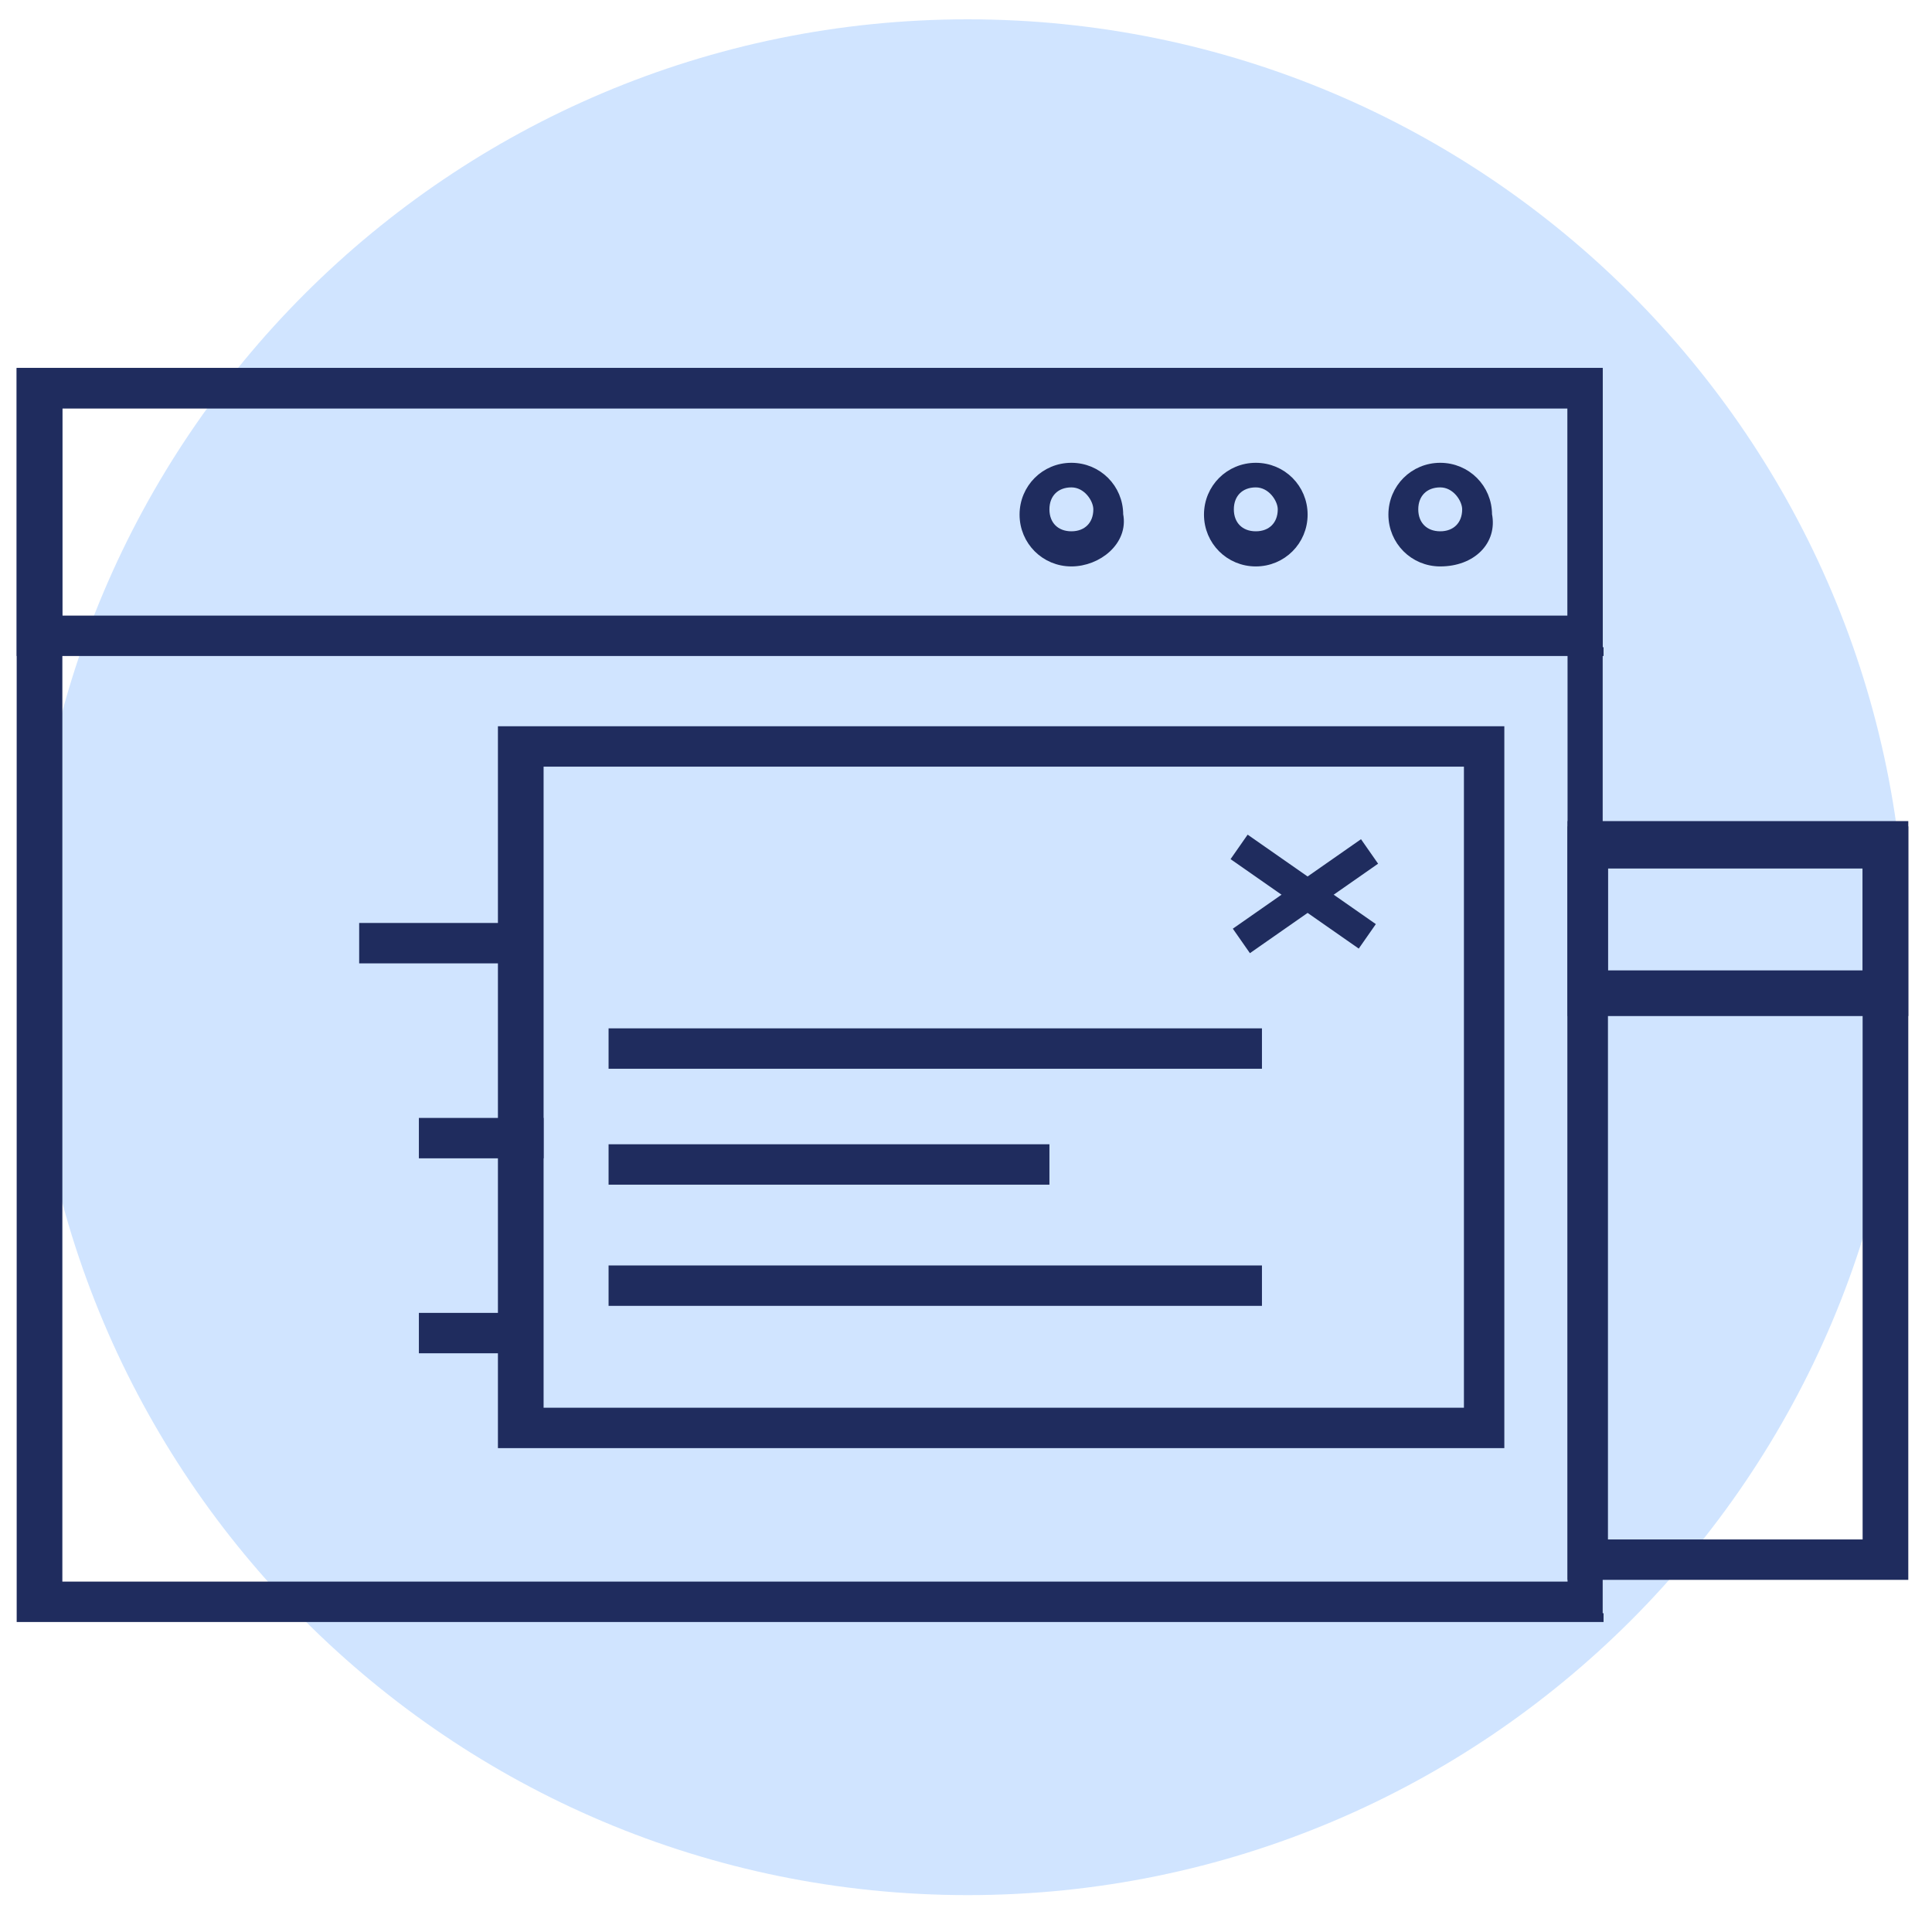
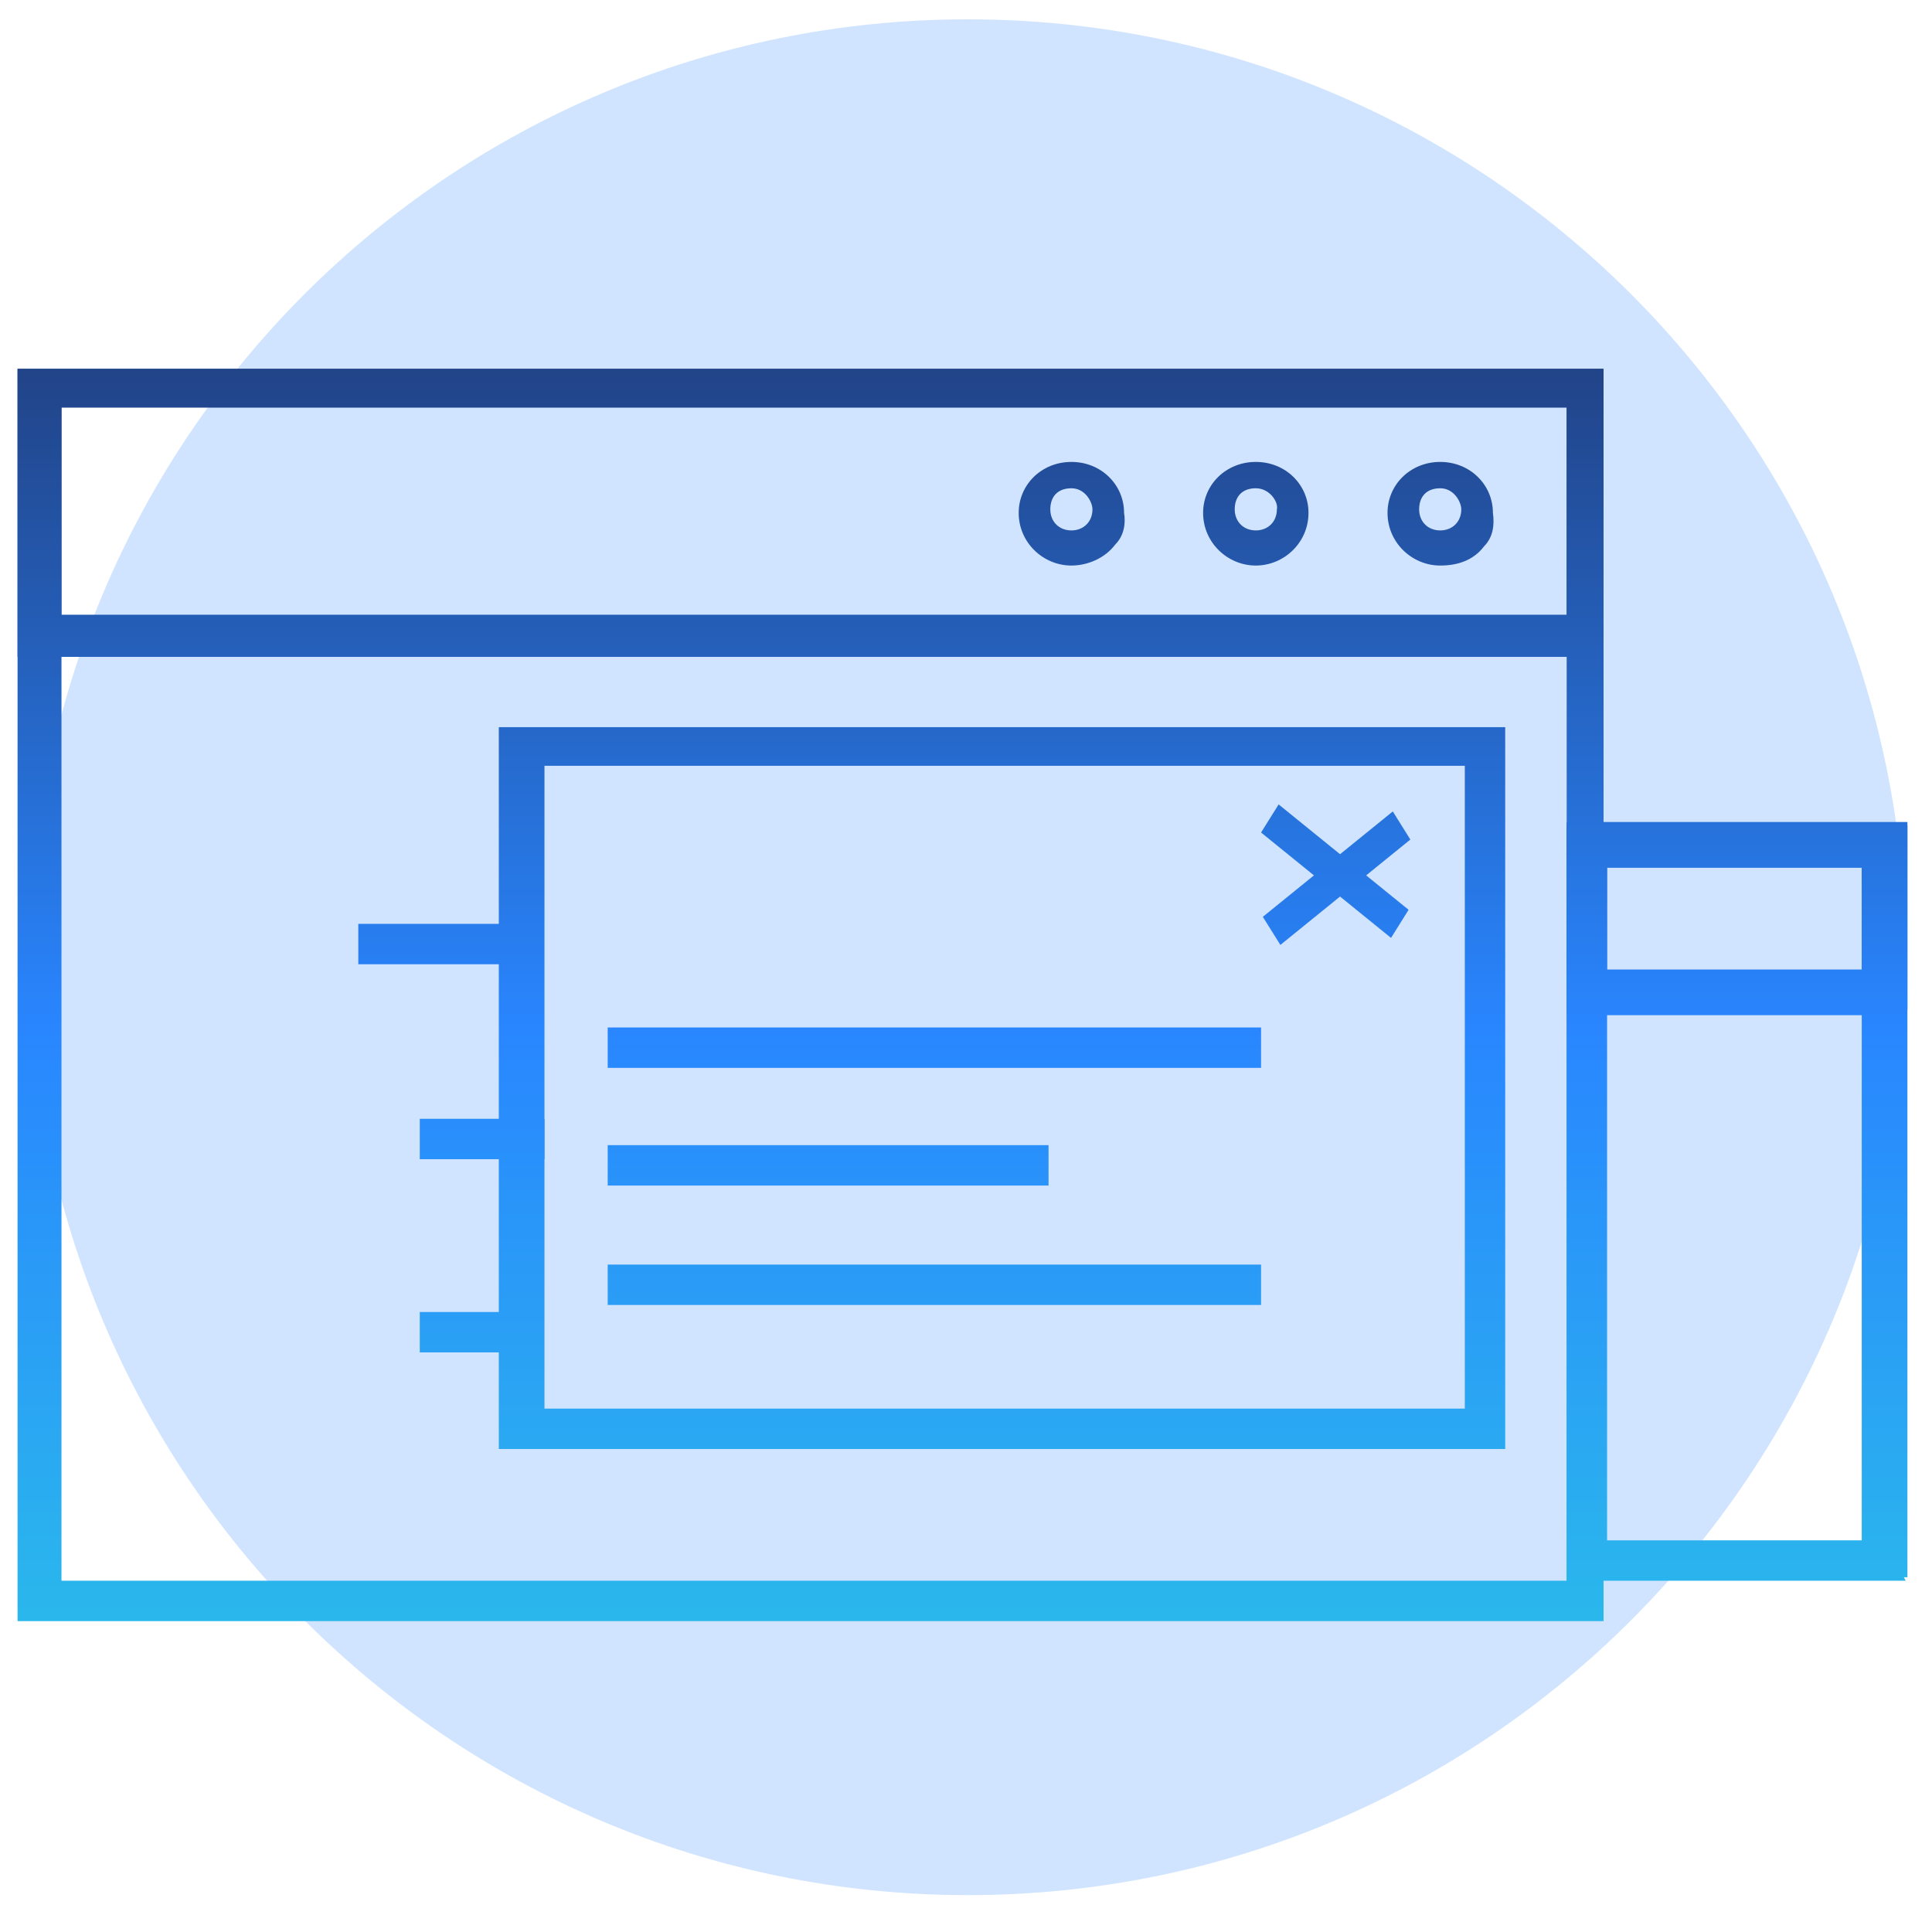
<svg xmlns="http://www.w3.org/2000/svg" version="1.1" id="Warstwa_1" x="0px" y="0px" viewBox="0 0 110 110" style="enable-background:new 0 0 110 110;" xml:space="preserve">
  <style type="text/css">
	.st0{opacity:0.22;fill:#2986FF;enable-background:new    ;}
- 	.st1{fill:#1F2C5E;stroke:#1F2C5E;stroke-width:0.5;stroke-miterlimit:10;}
- 	.st2{fill:#1F2C5E;stroke:#1F2C5E;stroke-width:0.5;stroke-miterlimit:10;}
- 	.st3{fill:#1F2C5E;stroke:#1F2C5E;stroke-width:0.5;stroke-miterlimit:10.001;}
+ 	.st1{fill:url(#SVGID_1_);}
+ 	.st2{fill:url(#SVGID_00000155862351710059043380000003160408623939097259_);}
+ 	.st3{fill:url(#SVGID_00000023992024972341398990000015694523790365322370_);}
+ 	.st4{fill:url(#SVGID_00000128457610452788380120000015471739591746083245_);}
+ 	.st5{fill:url(#SVGID_00000150084339567081783080000004615243466068238246_);}
+ 	.st6{fill:url(#SVGID_00000109010603736935804590000017291299565860078000_);}
+ 	.st7{fill:url(#SVGID_00000157992509581532399230000005156425828168027799_);}
+ 	.st8{fill:url(#SVGID_00000111163897259657029960000011169115784771761807_);}
+ 	.st9{fill:url(#SVGID_00000132771159089224440260000008673186662270085008_);}
+ 	.st10{fill:url(#SVGID_00000085953049740221862610000012573041613865163955_);}
+ 	.st11{fill:url(#SVGID_00000057854173606795257730000016644584784317845639_);}
+ 	.st12{fill:url(#SVGID_00000011734336632453566020000008110764529495977868_);}
+ 	.st13{fill:url(#SVGID_00000024702175393863202180000016501116826119050660_);}
+ 	.st14{fill:url(#SVGID_00000029027747034439857260000016099830996052341640_);}
+ 	.st15{fill:url(#SVGID_00000005245640332320158520000006311030794500041126_);}
+ 	.st16{fill:url(#SVGID_00000063618534824704850420000010015971189787203487_);}
+ 	.st17{fill:url(#SVGID_00000109748385751829421590000004532327566980209306_);}
+ 	.st18{fill:url(#SVGID_00000145770854879617665650000015571641260414675852_);}
+ 	.st19{fill:url(#SVGID_00000004539382574264013330000015574623198045290651_);}
+ 	.st20{fill:url(#SVGID_00000137841771472519330170000005992396132510369412_);}
+ 	.st21{fill:url(#SVGID_00000134223363042547400770000011138238223670196114_);}
+ 	.st22{fill:url(#SVGID_00000100356770951491017050000018250248753156457400_);}
+ 	.st23{fill:url(#SVGID_00000131338743854446834070000011855464375734272693_);}
+ 	.st24{fill:url(#SVGID_00000075162433563264708230000004147023776550639760_);}
+ 	.st25{fill:url(#SVGID_00000099639968366014381110000009272999224773172392_);}
+ 	.st26{fill:url(#SVGID_00000132798781819277000380000018445569452011161748_);}
+ 	.st27{fill:url(#SVGID_00000066488048244026514940000002812433014806630021_);}
+ 	.st28{fill:url(#SVGID_00000032636573708105178960000003471586787647948205_);}
+ 	.st29{fill:url(#SVGID_00000139999076724520958680000012230926781195098783_);}
+ 	.st30{fill:url(#SVGID_00000010306964605070262560000001238082423675313593_);}
+ 	.st31{fill:url(#SVGID_00000080897632060546517230000009330698866419585201_);}
+ 	.st32{fill:url(#SVGID_00000129181509006775541900000010904692152895010449_);}
</style>
  <circle class="st0" cx="55.1" cy="54.5" r="53.4" />
-   <path class="st1" d="M91.3,92.1H1.2V21.2H91v70.9H91.3z M3.3,90.3h86.2V23H3.3V90.3z" />
-   <path class="st1" d="M108.5,89.7H89.5V47h18.9V89.7z M91.3,87.9h15V49.1h-15V87.9z" />
-   <path class="st1" d="M108.5,57.6H89.5V47.3h18.9V57.6z M91.3,55.5h15v-6.3h-15V55.5z" />
-   <path class="st1" d="M85.3,82.2H28.6V41.6h56.8V82.2z M30.7,80.4h52.9v-37H30.7V80.4z" />
-   <path class="st1" d="M91.3,37.1H1.2V21.2H91v15.9H91.3z M3.3,35.3h86.2V23H3.3V35.3z" />
-   <path class="st1" d="M61,32c-1.5,0-2.7-1.2-2.7-2.7c0-1.5,1.2-2.7,2.7-2.7c1.5,0,2.7,1.2,2.7,2.7C64,30.8,62.5,32,61,32z M61,27.5  c-0.9,0-1.5,0.6-1.5,1.5c0,0.9,0.6,1.5,1.5,1.5c0.9,0,1.5-0.6,1.5-1.5C62.5,28.4,61.9,27.5,61,27.5z" />
-   <path class="st1" d="M71.5,32c-1.5,0-2.7-1.2-2.7-2.7c0-1.5,1.2-2.7,2.7-2.7c1.5,0,2.7,1.2,2.7,2.7C74.2,30.8,73,32,71.5,32z   M71.5,27.5c-0.9,0-1.5,0.6-1.5,1.5c0,0.9,0.6,1.5,1.5,1.5c0.9,0,1.5-0.6,1.5-1.5C73,28.4,72.4,27.5,71.5,27.5z" />
-   <path class="st1" d="M82,32c-1.5,0-2.7-1.2-2.7-2.7c0-1.5,1.2-2.7,2.7-2.7c1.5,0,2.7,1.2,2.7,2.7C85,30.8,83.8,32,82,32z M82,27.5  c-0.9,0-1.5,0.6-1.5,1.5c0,0.9,0.6,1.5,1.5,1.5s1.5-0.6,1.5-1.5C83.5,28.4,82.9,27.5,82,27.5z" />
-   <rect x="20.7" y="52.8" class="st1" width="8.7" height="1.8" />
-   <rect x="24.1" y="63.9" class="st1" width="6.6" height="1.8" />
-   <rect x="24.1" y="75" class="st1" width="6" height="1.8" />
-   <g>
-     <rect x="70.1" y="50.4" transform="matrix(0.82 -0.5724 0.5724 0.82 -15.7908 51.7345)" class="st2" width="8.4" height="1.2" />
-     <rect x="73.6" y="46.6" transform="matrix(0.5723 -0.8201 0.8201 0.5723 -9.927 82.5438)" class="st3" width="1.2" height="8.4" />
-   </g>
-   <rect x="34.9" y="58.8" class="st1" width="36.7" height="1.8" />
-   <rect x="34.9" y="72.3" class="st1" width="36.7" height="1.8" />
-   <rect x="34.9" y="65.4" class="st1" width="24.6" height="1.8" />
+   <g>
+     <linearGradient id="SVGID_1_" gradientUnits="userSpaceOnUse" x1="46.25" y1="110.043" x2="46.25" y2="2.425" gradientTransform="matrix(1 0 0 -1 0 112)">
+       <stop offset="5.412371e-02" style="stop-color:#1F2C5E" />
+       <stop offset="0.526" style="stop-color:#2986FF" />
+       <stop offset="1" style="stop-color:#2BD1E2" />
+     </linearGradient>
+     <path class="st1" d="M91.3,92.1H1.2V21.2H91v70.9C91,92.1,91.3,92.1,91.3,92.1z M3.3,90.3h86.2V23H3.3V90.3z" />
+     <linearGradient id="SVGID_00000159457475738226147600000015143201745988730517_" gradientUnits="userSpaceOnUse" x1="46.15" y1="110.043" x2="46.15" y2="2.425" gradientTransform="matrix(1 0 0 -1 0 112)">
+       <stop offset="5.412371e-02" style="stop-color:#1F2C5E" />
+       <stop offset="0.526" style="stop-color:#2986FF" />
+       <stop offset="1" style="stop-color:#2BD1E2" />
+     </linearGradient>
+     <path style="fill:url(#SVGID_00000159457475738226147600000015143201745988730517_);" d="M91.3,92.3H1V21h90.3v70.9l0,0V92.3z    M1.5,91.8h89.3V21.5H1.5V91.8z M89.8,90.5H3V22.8h86.7v67.7H89.8z M3.5,90h85.7V23.2H3.5V90z" />
+   </g>
+   <g>
+     <linearGradient id="SVGID_00000103224576244078422230000015248928934044595389_" gradientUnits="userSpaceOnUse" x1="99" y1="110.043" x2="99" y2="2.425" gradientTransform="matrix(1 0 0 -1 0 112)">
+       <stop offset="5.412371e-02" style="stop-color:#1F2C5E" />
+       <stop offset="0.526" style="stop-color:#2986FF" />
+       <stop offset="1" style="stop-color:#2BD1E2" />
+     </linearGradient>
+     <path style="fill:url(#SVGID_00000103224576244078422230000015248928934044595389_);" d="M108.5,89.7h-19V47h18.9L108.5,89.7   L108.5,89.7z M91.3,87.9h15V49.1h-15V87.9z" />
+     <linearGradient id="SVGID_00000139252757009235772220000007850417007183521716_" gradientUnits="userSpaceOnUse" x1="98.9" y1="110.043" x2="98.9" y2="2.425" gradientTransform="matrix(1 0 0 -1 0 112)">
+       <stop offset="5.412371e-02" style="stop-color:#1F2C5E" />
+       <stop offset="0.526" style="stop-color:#2986FF" />
+       <stop offset="1" style="stop-color:#2BD1E2" />
+     </linearGradient>
+     <path style="fill:url(#SVGID_00000139252757009235772220000007850417007183521716_);" d="M108.5,90H89.2V46.8h19.4v43h-0.2   L108.5,90L108.5,90z M89.8,89.5h18.4V47.2H89.8V89.5z M106.5,88.2H91V48.9h15.5V88.2z M91.5,87.7H106V49.4H91.5V87.7z" />
+   </g>
+   <g>
+     <linearGradient id="SVGID_00000130622647643084296130000010835568846294479006_" gradientUnits="userSpaceOnUse" x1="99" y1="110.043" x2="99" y2="2.425" gradientTransform="matrix(1 0 0 -1 0 112)">
+       <stop offset="5.412371e-02" style="stop-color:#1F2C5E" />
+       <stop offset="0.526" style="stop-color:#2986FF" />
+       <stop offset="1" style="stop-color:#2BD1E2" />
+     </linearGradient>
+     <path style="fill:url(#SVGID_00000130622647643084296130000010835568846294479006_);" d="M108.5,57.6h-19V47.3h18.9L108.5,57.6   L108.5,57.6z M91.3,55.5h15v-6.3h-15V55.5z" />
+     <linearGradient id="SVGID_00000173118895098803244960000016954294836304259519_" gradientUnits="userSpaceOnUse" x1="98.9" y1="110.043" x2="98.9" y2="2.425" gradientTransform="matrix(1 0 0 -1 0 112)">
+       <stop offset="5.412371e-02" style="stop-color:#1F2C5E" />
+       <stop offset="0.526" style="stop-color:#2986FF" />
+       <stop offset="1" style="stop-color:#2BD1E2" />
+     </linearGradient>
+     <path style="fill:url(#SVGID_00000173118895098803244960000016954294836304259519_);" d="M108.5,57.8H89.2V47h19.4v10.5h-0.2   L108.5,57.8L108.5,57.8z M89.8,57.3h18.4v-9.8H89.8V57.3z M106.5,55.8H91V49h15.5V55.8z M91.5,55.2H106v-5.8H91.5V55.2z" />
+   </g>
+   <g>
+     <linearGradient id="SVGID_00000029015234461545193310000015263148969601630141_" gradientUnits="userSpaceOnUse" x1="57" y1="110.043" x2="57" y2="2.425" gradientTransform="matrix(1 0 0 -1 0 112)">
+       <stop offset="5.412371e-02" style="stop-color:#1F2C5E" />
+       <stop offset="0.526" style="stop-color:#2986FF" />
+       <stop offset="1" style="stop-color:#2BD1E2" />
+     </linearGradient>
+     <path style="fill:url(#SVGID_00000029015234461545193310000015263148969601630141_);" d="M85.3,82.2H28.6V41.6h56.8L85.3,82.2   L85.3,82.2z M30.7,80.4h52.9v-37H30.7V80.4z" />
+     <linearGradient id="SVGID_00000103949102280535438200000000476019845928110246_" gradientUnits="userSpaceOnUse" x1="57.05" y1="110.043" x2="57.05" y2="2.425" gradientTransform="matrix(1 0 0 -1 0 112)">
+       <stop offset="5.412371e-02" style="stop-color:#1F2C5E" />
+       <stop offset="0.526" style="stop-color:#2986FF" />
+       <stop offset="1" style="stop-color:#2BD1E2" />
+     </linearGradient>
+     <path style="fill:url(#SVGID_00000103949102280535438200000000476019845928110246_);" d="M85.7,82.5H28.4V41.4h57.3V82.5z M28.9,82   h56.3V41.9H28.9V82z M83.8,80.7H30.5V43.1h53.4L83.8,80.7L83.8,80.7z M31,80.2h52.4V43.6H31V80.2z" />
+   </g>
+   <g>
+     <linearGradient id="SVGID_00000181053350116904232290000003499085138221184659_" gradientUnits="userSpaceOnUse" x1="46.25" y1="110.043" x2="46.25" y2="2.425" gradientTransform="matrix(1 0 0 -1 0 112)">
+       <stop offset="5.412371e-02" style="stop-color:#1F2C5E" />
+       <stop offset="0.526" style="stop-color:#2986FF" />
+       <stop offset="1" style="stop-color:#2BD1E2" />
+     </linearGradient>
+     <path style="fill:url(#SVGID_00000181053350116904232290000003499085138221184659_);" d="M91.3,37.1H1.2V21.2H91v15.9H91.3z    M3.3,35.3h86.2V23H3.3V35.3z" />
+     <linearGradient id="SVGID_00000043449363333138285130000017919130891768505743_" gradientUnits="userSpaceOnUse" x1="46.15" y1="110.043" x2="46.15" y2="2.425" gradientTransform="matrix(1 0 0 -1 0 112)">
+       <stop offset="5.412371e-02" style="stop-color:#1F2C5E" />
+       <stop offset="0.526" style="stop-color:#2986FF" />
+       <stop offset="1" style="stop-color:#2BD1E2" />
+     </linearGradient>
+     <path style="fill:url(#SVGID_00000043449363333138285130000017919130891768505743_);" d="M91.3,37.4H1V21h90.3v15.9l0,0V37.4z    M1.5,36.9h89.3V21.5H1.5V36.9z M89.8,35.5H3V22.8h86.7v12.7H89.8z M3.5,35h85.7V23.2H3.5V35z" />
+   </g>
+   <g>
+     <linearGradient id="SVGID_00000131360929165939491420000001296636010589056664_" gradientUnits="userSpaceOnUse" x1="61.019" y1="110.043" x2="61.019" y2="2.425" gradientTransform="matrix(1 0 0 -1 0 112)">
+       <stop offset="5.412371e-02" style="stop-color:#1F2C5E" />
+       <stop offset="0.526" style="stop-color:#2986FF" />
+       <stop offset="1" style="stop-color:#2BD1E2" />
+     </linearGradient>
+     <path style="fill:url(#SVGID_00000131360929165939491420000001296636010589056664_);" d="M61,32c-1.5,0-2.7-1.2-2.7-2.7   s1.2-2.7,2.7-2.7s2.7,1.2,2.7,2.7C64,30.8,62.5,32,61,32z M61,27.5c-0.9,0-1.5,0.6-1.5,1.5s0.6,1.5,1.5,1.5s1.5-0.6,1.5-1.5   C62.5,28.4,61.9,27.5,61,27.5z" />
+     <linearGradient id="SVGID_00000028308658350604511900000015832434508246514091_" gradientUnits="userSpaceOnUse" x1="61.017" y1="110.043" x2="61.017" y2="2.425" gradientTransform="matrix(1 0 0 -1 0 112)">
+       <stop offset="5.412371e-02" style="stop-color:#1F2C5E" />
+       <stop offset="0.526" style="stop-color:#2986FF" />
+       <stop offset="1" style="stop-color:#2BD1E2" />
+     </linearGradient>
+     <path style="fill:url(#SVGID_00000028308658350604511900000015832434508246514091_);" d="M61,32.2c-1.6,0-3-1.3-3-3   c0-1.6,1.3-2.9,3-2.9s3,1.3,3,2.9c0.1,0.6,0,1.3-0.5,1.8C62.9,31.8,61.9,32.2,61,32.2z M61,26.9c-1.4,0-2.5,1.1-2.5,2.4   c0,1.4,1.1,2.5,2.5,2.5c0.8,0,1.6-0.4,2.1-0.9c0.2-0.3,0.5-0.8,0.4-1.5C63.5,27.9,62.4,26.9,61,26.9z M61,30.8   c-1,0-1.8-0.7-1.8-1.8s0.7-1.8,1.8-1.8s1.8,1,1.8,1.8C62.8,30,62,30.8,61,30.8z M61,27.8c-0.8,0-1.2,0.5-1.2,1.2s0.5,1.2,1.2,1.2   s1.2-0.5,1.2-1.2C62.2,28.6,61.8,27.8,61,27.8z" />
+   </g>
+   <g>
+     <linearGradient id="SVGID_00000165215143124152502070000013388598542575558039_" gradientUnits="userSpaceOnUse" x1="71.5" y1="110.043" x2="71.5" y2="2.425" gradientTransform="matrix(1 0 0 -1 0 112)">
+       <stop offset="5.412371e-02" style="stop-color:#1F2C5E" />
+       <stop offset="0.526" style="stop-color:#2986FF" />
+       <stop offset="1" style="stop-color:#2BD1E2" />
+     </linearGradient>
+     <path style="fill:url(#SVGID_00000165215143124152502070000013388598542575558039_);" d="M71.5,32c-1.5,0-2.7-1.2-2.7-2.7   s1.2-2.7,2.7-2.7s2.7,1.2,2.7,2.7S73,32,71.5,32z M71.5,27.5c-0.9,0-1.5,0.6-1.5,1.5s0.6,1.5,1.5,1.5S73,29.9,73,29   C73,28.4,72.4,27.5,71.5,27.5z" />
+     <linearGradient id="SVGID_00000025415944421476402110000017609361464334745250_" gradientUnits="userSpaceOnUse" x1="71.5" y1="110.043" x2="71.5" y2="2.425" gradientTransform="matrix(1 0 0 -1 0 112)">
+       <stop offset="5.412371e-02" style="stop-color:#1F2C5E" />
+       <stop offset="0.526" style="stop-color:#2986FF" />
+       <stop offset="1" style="stop-color:#2BD1E2" />
+     </linearGradient>
+     <path style="fill:url(#SVGID_00000025415944421476402110000017609361464334745250_);" d="M71.5,32.2c-1.6,0-3-1.3-3-3   c0-1.6,1.3-2.9,3-2.9s3,1.3,3,2.9C74.5,30.9,73.1,32.2,71.5,32.2z M71.5,26.9c-1.4,0-2.5,1.1-2.5,2.4c0,1.4,1.1,2.5,2.5,2.5   s2.5-1.1,2.5-2.5S72.9,26.9,71.5,26.9z M71.5,30.8c-1,0-1.8-0.7-1.8-1.8s0.7-1.8,1.8-1.8c1.1,0,1.8,1,1.8,1.8   C73.2,30,72.5,30.8,71.5,30.8z M71.5,27.8c-0.8,0-1.2,0.5-1.2,1.2s0.5,1.2,1.2,1.2s1.2-0.5,1.2-1.2C72.8,28.6,72.3,27.8,71.5,27.8z   " />
+   </g>
+   <g>
+     <linearGradient id="SVGID_00000016761893590468701130000000637559790409897370_" gradientUnits="userSpaceOnUse" x1="82.023" y1="110.043" x2="82.023" y2="2.425" gradientTransform="matrix(1 0 0 -1 0 112)">
+       <stop offset="5.412371e-02" style="stop-color:#1F2C5E" />
+       <stop offset="0.526" style="stop-color:#2986FF" />
+       <stop offset="1" style="stop-color:#2BD1E2" />
+     </linearGradient>
+     <path style="fill:url(#SVGID_00000016761893590468701130000000637559790409897370_);" d="M82,32c-1.5,0-2.7-1.2-2.7-2.7   s1.2-2.7,2.7-2.7s2.7,1.2,2.7,2.7C85,30.8,83.8,32,82,32z M82,27.5c-0.9,0-1.5,0.6-1.5,1.5s0.6,1.5,1.5,1.5s1.5-0.6,1.5-1.5   C83.5,28.4,82.9,27.5,82,27.5z" />
+     <linearGradient id="SVGID_00000155124206086660643270000008772711370571149445_" gradientUnits="userSpaceOnUse" x1="82.017" y1="110.043" x2="82.017" y2="2.425" gradientTransform="matrix(1 0 0 -1 0 112)">
+       <stop offset="5.412371e-02" style="stop-color:#1F2C5E" />
+       <stop offset="0.526" style="stop-color:#2986FF" />
+       <stop offset="1" style="stop-color:#2BD1E2" />
+     </linearGradient>
+     <path style="fill:url(#SVGID_00000155124206086660643270000008772711370571149445_);" d="M82,32.2c-1.6,0-3-1.3-3-3   c0-1.6,1.3-2.9,3-2.9s3,1.3,3,2.9c0.1,0.7,0,1.4-0.5,1.9C83.9,31.9,83,32.2,82,32.2z M82,26.9c-1.4,0-2.5,1.1-2.5,2.4   c0,1.4,1.1,2.5,2.5,2.5c0.9,0,1.6-0.3,2.1-0.9c0.4-0.4,0.5-1,0.4-1.5C84.5,27.9,83.4,26.9,82,26.9z M82,30.8c-1,0-1.8-0.7-1.8-1.8   s0.7-1.8,1.8-1.8c1.1,0,1.8,1,1.8,1.8C83.8,30,83,30.8,82,30.8z M82,27.8c-0.8,0-1.2,0.5-1.2,1.2s0.5,1.2,1.2,1.2s1.2-0.5,1.2-1.2   C83.2,28.6,82.8,27.8,82,27.8z" />
+   </g>
+   <g>
+     <linearGradient id="SVGID_00000097490799049695752020000014406629300083472783_" gradientUnits="userSpaceOnUse" x1="25.05" y1="110.043" x2="25.05" y2="2.425" gradientTransform="matrix(1 0 0 -1 0 112)">
+       <stop offset="5.412371e-02" style="stop-color:#1F2C5E" />
+       <stop offset="0.526" style="stop-color:#2986FF" />
+       <stop offset="1" style="stop-color:#2BD1E2" />
+     </linearGradient>
+     <rect x="20.7" y="52.8" style="fill:url(#SVGID_00000097490799049695752020000014406629300083472783_);" width="8.7" height="1.8" />
+     <linearGradient id="SVGID_00000113351994752786390040000009462273744454299016_" gradientUnits="userSpaceOnUse" x1="25" y1="110.043" x2="25" y2="2.425" gradientTransform="matrix(1 0 0 -1 0 112)">
+       <stop offset="5.412371e-02" style="stop-color:#1F2C5E" />
+       <stop offset="0.526" style="stop-color:#2986FF" />
+       <stop offset="1" style="stop-color:#2BD1E2" />
+     </linearGradient>
+     <path style="fill:url(#SVGID_00000113351994752786390040000009462273744454299016_);" d="M29.6,54.9h-9.2v-2.3h9.2   C29.6,52.6,29.6,54.9,29.6,54.9z M21,54.4h8.2V53H21V54.4z" />
+   </g>
+   <g>
+     <linearGradient id="SVGID_00000027579843612501559440000008863742277545643937_" gradientUnits="userSpaceOnUse" x1="27.4" y1="110.043" x2="27.4" y2="2.425" gradientTransform="matrix(1 0 0 -1 0 112)">
+       <stop offset="5.412371e-02" style="stop-color:#1F2C5E" />
+       <stop offset="0.526" style="stop-color:#2986FF" />
+       <stop offset="1" style="stop-color:#2BD1E2" />
+     </linearGradient>
+     <rect x="24.1" y="63.9" style="fill:url(#SVGID_00000027579843612501559440000008863742277545643937_);" width="6.6" height="1.8" />
+     <linearGradient id="SVGID_00000004520389919028509400000017909135554354055050_" gradientUnits="userSpaceOnUse" x1="27.45" y1="110.043" x2="27.45" y2="2.425" gradientTransform="matrix(1 0 0 -1 0 112)">
+       <stop offset="5.412371e-02" style="stop-color:#1F2C5E" />
+       <stop offset="0.526" style="stop-color:#2986FF" />
+       <stop offset="1" style="stop-color:#2BD1E2" />
+     </linearGradient>
+     <path style="fill:url(#SVGID_00000004520389919028509400000017909135554354055050_);" d="M31,66h-7.1v-2.3H31V66z M24.4,65.5h6.1   v-1.3h-6.1V65.5z" />
+   </g>
+   <g>
+     <linearGradient id="SVGID_00000162352992477249497790000004187833246127993521_" gradientUnits="userSpaceOnUse" x1="27.1" y1="110.043" x2="27.1" y2="2.425" gradientTransform="matrix(1 0 0 -1 0 112)">
+       <stop offset="5.412371e-02" style="stop-color:#1F2C5E" />
+       <stop offset="0.526" style="stop-color:#2986FF" />
+       <stop offset="1" style="stop-color:#2BD1E2" />
+     </linearGradient>
+     <rect x="24.1" y="75" style="fill:url(#SVGID_00000162352992477249497790000004187833246127993521_);" width="6" height="1.8" />
+     <linearGradient id="SVGID_00000159449185668022859530000003721795700718877085_" gradientUnits="userSpaceOnUse" x1="27.15" y1="110.043" x2="27.15" y2="2.425" gradientTransform="matrix(1 0 0 -1 0 112)">
+       <stop offset="5.412371e-02" style="stop-color:#1F2C5E" />
+       <stop offset="0.526" style="stop-color:#2986FF" />
+       <stop offset="1" style="stop-color:#2BD1E2" />
+     </linearGradient>
+     <path style="fill:url(#SVGID_00000159449185668022859530000003721795700718877085_);" d="M30.4,77h-6.5v-2.3h6.5V77z M24.4,76.5   h5.5v-1.3h-5.5V76.5z" />
+   </g>
+   <g>
+     <g>
+       <linearGradient id="SVGID_00000183208801812959624740000018369438510851982489_" gradientUnits="userSpaceOnUse" x1="76.06" y1="119.831" x2="76.06" y2="-6.78" gradientTransform="matrix(1 0 0 -1 0 112)">
+         <stop offset="5.412371e-02" style="stop-color:#1F2C5E" />
+         <stop offset="0.526" style="stop-color:#2986FF" />
+         <stop offset="1" style="stop-color:#2BD1E2" />
+       </linearGradient>
+       <polygon style="fill:url(#SVGID_00000183208801812959624740000018369438510851982489_);" points="72.2,52.1 79.2,46.5 79.9,47.6     72.9,53.3   " />
+       <linearGradient id="SVGID_00000114774060468695735090000013224988342242943131_" gradientUnits="userSpaceOnUse" x1="76.111" y1="119.831" x2="76.111" y2="-6.78" gradientTransform="matrix(1 0 0 -1 0 112)">
+         <stop offset="5.412371e-02" style="stop-color:#1F2C5E" />
+         <stop offset="0.526" style="stop-color:#2986FF" />
+         <stop offset="1" style="stop-color:#2BD1E2" />
+       </linearGradient>
+       <path style="fill:url(#SVGID_00000114774060468695735090000013224988342242943131_);" d="M72.9,53.8l-1-1.6l7.4-6l1,1.6L72.9,53.8    z M72.6,52.2l0.4,0.7l6.6-5.3l-0.4-0.7L72.6,52.2z" />
+     </g>
+     <g>
+       <linearGradient id="SVGID_00000170247344954677323330000010086477326141979306_" gradientUnits="userSpaceOnUse" x1="75.958" y1="119.831" x2="75.958" y2="-6.78" gradientTransform="matrix(1 0 0 -1 0 112)">
+         <stop offset="5.412371e-02" style="stop-color:#1F2C5E" />
+         <stop offset="0.526" style="stop-color:#2986FF" />
+         <stop offset="1" style="stop-color:#2BD1E2" />
+       </linearGradient>
+       <polygon style="fill:url(#SVGID_00000170247344954677323330000010086477326141979306_);" points="72.1,47.4 72.8,46.2 79.8,51.9     79.1,53   " />
+       <linearGradient id="SVGID_00000150788216424225638030000000681332011823352193_" gradientUnits="userSpaceOnUse" x1="76.009" y1="119.831" x2="76.009" y2="-6.78" gradientTransform="matrix(1 0 0 -1 0 112)">
+         <stop offset="5.412371e-02" style="stop-color:#1F2C5E" />
+         <stop offset="0.526" style="stop-color:#2986FF" />
+         <stop offset="1" style="stop-color:#2BD1E2" />
+       </linearGradient>
+       <path style="fill:url(#SVGID_00000150788216424225638030000000681332011823352193_);" d="M79.2,53.4l-7.4-6l1-1.6l7.4,6L79.2,53.4    z M72.5,47.3l6.6,5.3l0.4-0.7l-6.6-5.3L72.5,47.3z" />
+     </g>
+   </g>
+   <g>
+     <linearGradient id="SVGID_00000086667941214432435940000008168898464578074526_" gradientUnits="userSpaceOnUse" x1="53.25" y1="110.043" x2="53.25" y2="2.425" gradientTransform="matrix(1 0 0 -1 0 112)">
+       <stop offset="5.412371e-02" style="stop-color:#1F2C5E" />
+       <stop offset="0.526" style="stop-color:#2986FF" />
+       <stop offset="1" style="stop-color:#2BD1E2" />
+     </linearGradient>
+     <rect x="34.9" y="58.8" style="fill:url(#SVGID_00000086667941214432435940000008168898464578074526_);" width="36.7" height="1.8" />
+     <linearGradient id="SVGID_00000019680216608658660680000009218710510237537943_" gradientUnits="userSpaceOnUse" x1="53.2" y1="110.043" x2="53.2" y2="2.425" gradientTransform="matrix(1 0 0 -1 0 112)">
+       <stop offset="5.412371e-02" style="stop-color:#1F2C5E" />
+       <stop offset="0.526" style="stop-color:#2986FF" />
+       <stop offset="1" style="stop-color:#2BD1E2" />
+     </linearGradient>
+     <path style="fill:url(#SVGID_00000019680216608658660680000009218710510237537943_);" d="M71.8,60.8H34.6v-2.3h37.2V60.8z    M35.1,60.3h36.2V59H35.1V60.3z" />
+   </g>
+   <g>
+     <linearGradient id="SVGID_00000096019859351461099910000016012787197564377790_" gradientUnits="userSpaceOnUse" x1="53.25" y1="110.043" x2="53.25" y2="2.425" gradientTransform="matrix(1 0 0 -1 0 112)">
+       <stop offset="5.412371e-02" style="stop-color:#1F2C5E" />
+       <stop offset="0.526" style="stop-color:#2986FF" />
+       <stop offset="1" style="stop-color:#2BD1E2" />
+     </linearGradient>
+     <rect x="34.9" y="72.3" style="fill:url(#SVGID_00000096019859351461099910000016012787197564377790_);" width="36.7" height="1.8" />
+     <linearGradient id="SVGID_00000067210717067859353590000011686477378420294839_" gradientUnits="userSpaceOnUse" x1="53.2" y1="110.043" x2="53.2" y2="2.425" gradientTransform="matrix(1 0 0 -1 0 112)">
+       <stop offset="5.412371e-02" style="stop-color:#1F2C5E" />
+       <stop offset="0.526" style="stop-color:#2986FF" />
+       <stop offset="1" style="stop-color:#2BD1E2" />
+     </linearGradient>
+     <path style="fill:url(#SVGID_00000067210717067859353590000011686477378420294839_);" d="M71.8,74.3H34.6V72h37.2V74.3z M35.1,73.8   h36.2v-1.3H35.1V73.8z" />
+   </g>
+   <g>
+     <linearGradient id="SVGID_00000136408742943350586550000012489261307641302967_" gradientUnits="userSpaceOnUse" x1="47.2" y1="110.043" x2="47.2" y2="2.425" gradientTransform="matrix(1 0 0 -1 0 112)">
+       <stop offset="5.412371e-02" style="stop-color:#1F2C5E" />
+       <stop offset="0.526" style="stop-color:#2986FF" />
+       <stop offset="1" style="stop-color:#2BD1E2" />
+     </linearGradient>
+     <rect x="34.9" y="65.4" style="fill:url(#SVGID_00000136408742943350586550000012489261307641302967_);" width="24.6" height="1.8" />
+     <linearGradient id="SVGID_00000034050607765184698340000000868083249618869892_" gradientUnits="userSpaceOnUse" x1="47.2" y1="110.043" x2="47.2" y2="2.425" gradientTransform="matrix(1 0 0 -1 0 112)">
+       <stop offset="5.412371e-02" style="stop-color:#1F2C5E" />
+       <stop offset="0.526" style="stop-color:#2986FF" />
+       <stop offset="1" style="stop-color:#2BD1E2" />
+     </linearGradient>
+     <path style="fill:url(#SVGID_00000034050607765184698340000000868083249618869892_);" d="M59.8,67.5H34.6v-2.3h25.1v2.3H59.8z    M35.1,67h24.1v-1.3H35.1V67z" />
+   </g>
</svg>
